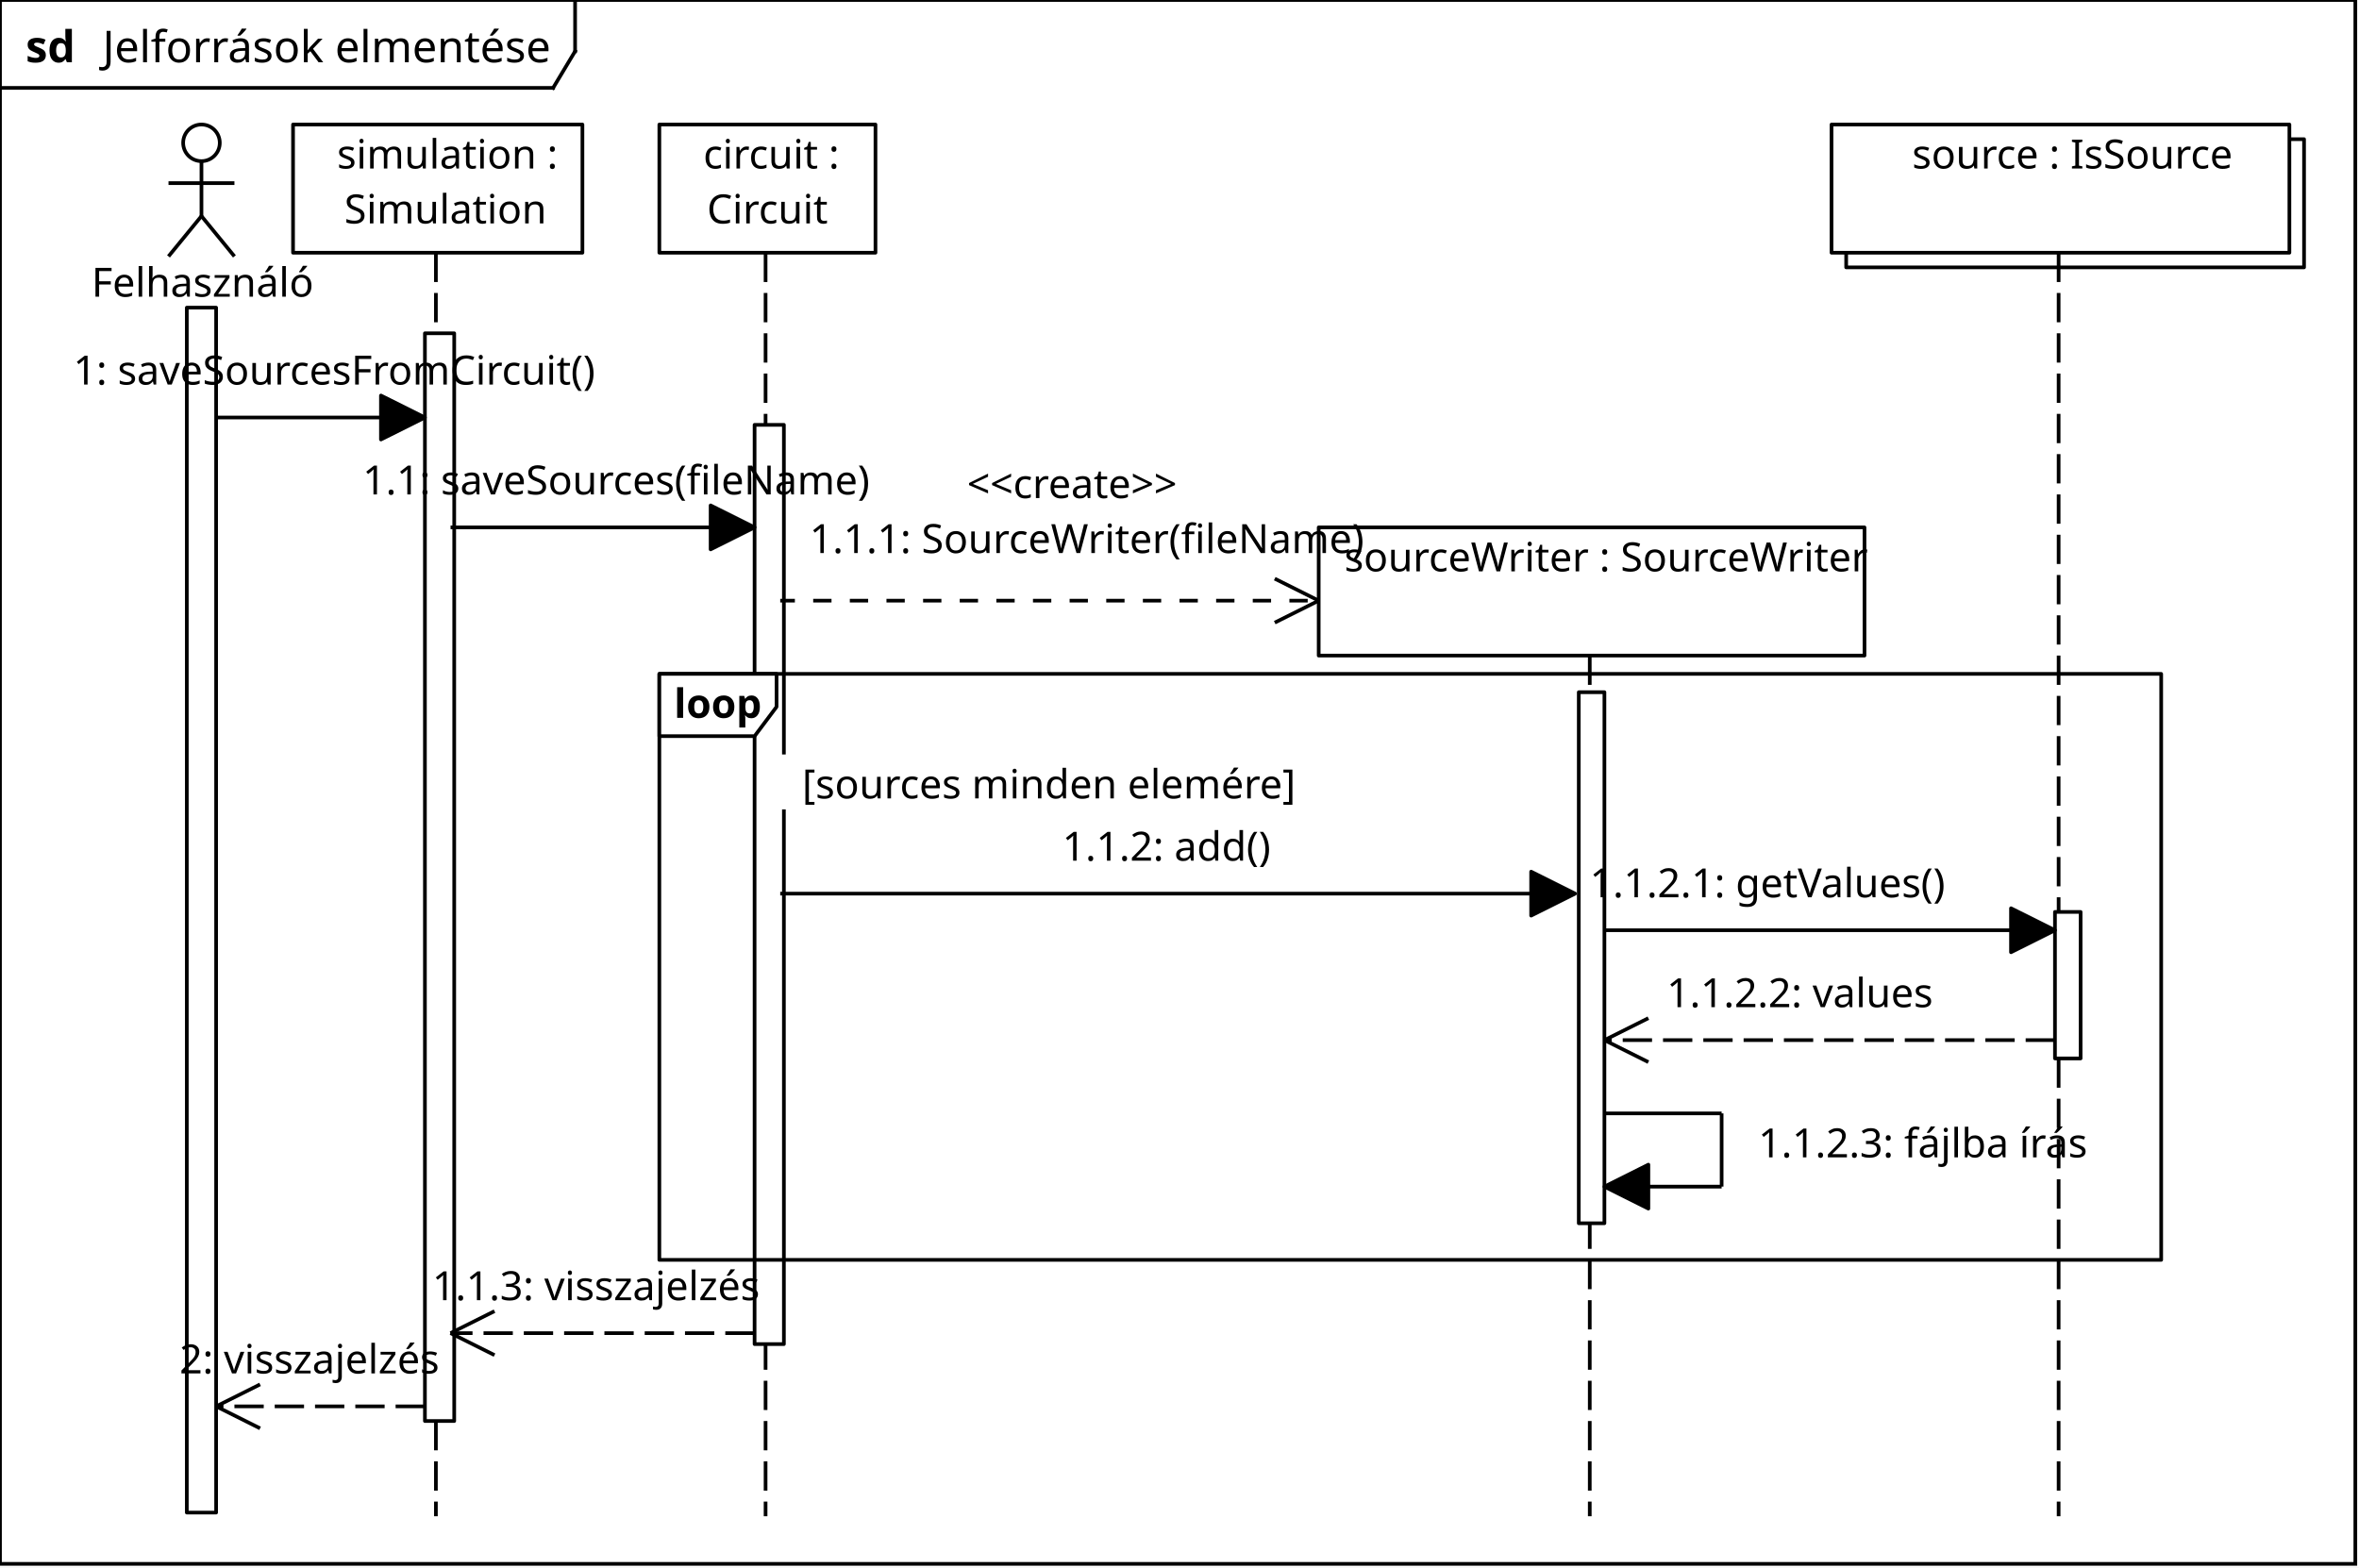
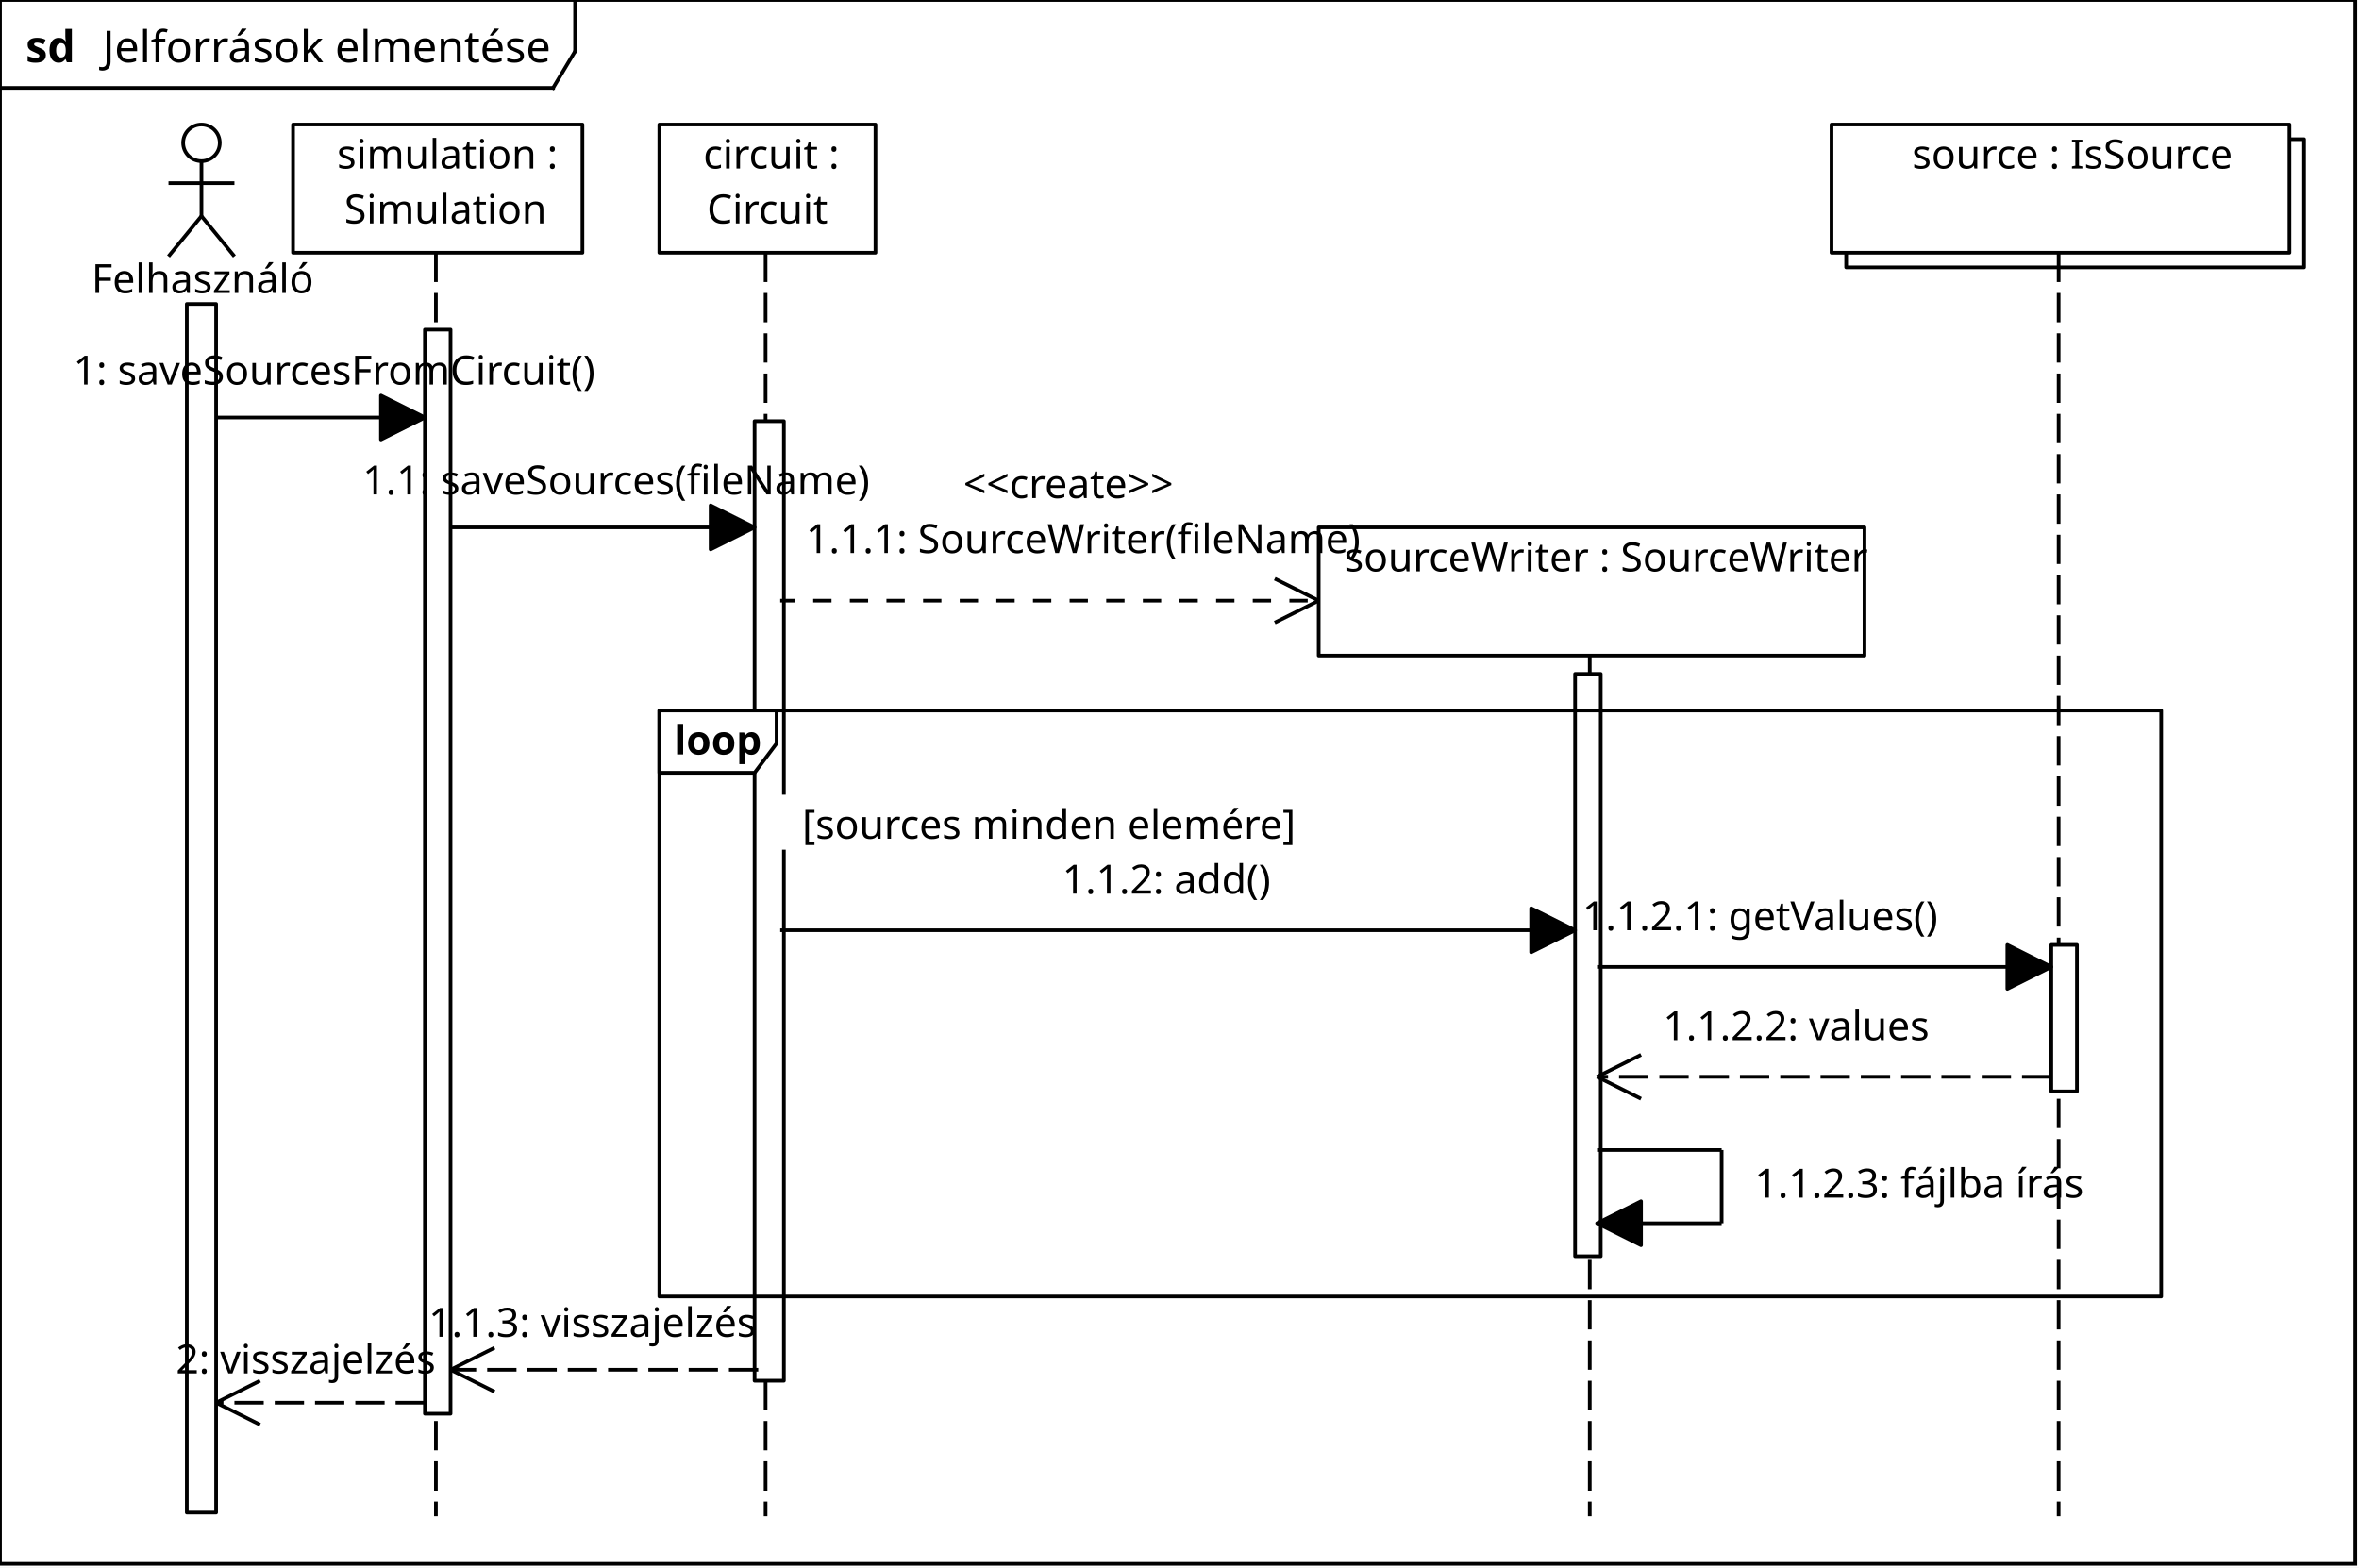
<svg xmlns="http://www.w3.org/2000/svg" style="fill-opacity:1; color-rendering:auto; color-interpolation:auto; stroke:black; text-rendering:auto; stroke-linecap:square; stroke-miterlimit:10; stroke-opacity:1; shape-rendering:auto; fill:black; stroke-dasharray:none; font-weight:normal; stroke-width:1; font-family:'Dialog'; font-style:normal; stroke-linejoin:miter; font-size:12; stroke-dashoffset:0; image-rendering:auto;" width="644" height="428">
  <defs id="genericDefs" />
  <g>
    <defs id="defs1">
      <clipPath clipPathUnits="userSpaceOnUse" id="clipPath1">
        <path d="M-3 -3 L77 -3 L77 387 L-3 387 L-3 -3 Z" />
      </clipPath>
      <clipPath clipPathUnits="userSpaceOnUse" id="clipPath2">
        <path d="M-3 -3 L67 -3 L67 387 L-3 387 L-3 -3 Z" />
      </clipPath>
      <clipPath clipPathUnits="userSpaceOnUse" id="clipPath3">
        <path d="M-3 -3 L137 -3 L137 387 L-3 387 L-3 -3 Z" />
      </clipPath>
      <clipPath clipPathUnits="userSpaceOnUse" id="clipPath4">
        <path d="M-3 -3 L157 -3 L157 277 L-3 277 L-3 -3 Z" />
      </clipPath>
      <clipPath clipPathUnits="userSpaceOnUse" id="clipPath5">
        <path d="M-3 -3 L14 -3 L14 47 L-3 47 L-3 -3 Z" />
      </clipPath>
      <clipPath clipPathUnits="userSpaceOnUse" id="clipPath6">
        <path d="M-3 -3 L87 -3 L87 387 L-3 387 L-3 -3 Z" />
      </clipPath>
      <clipPath clipPathUnits="userSpaceOnUse" id="clipPath7">
-         <path d="M-3 -3 L15 -3 L15 258 L-3 258 L-3 -3 Z" />
+         <path d="M-3 -3 L15 -3 L15 269 L-3 269 L-3 -3 Z" />
      </clipPath>
      <clipPath clipPathUnits="userSpaceOnUse" id="clipPath8">
-         <path d="M-3 -3 L14 -3 L14 152 L-3 152 L-3 -3 Z" />
+         <path d="M-3 -3 L14 -3 L14 166 L-3 166 L-3 -3 Z" />
      </clipPath>
      <clipPath clipPathUnits="userSpaceOnUse" id="clipPath9">
-         <path d="M-3 -3 L15 -3 L15 304 L-3 304 L-3 -3 Z" />
+         <path d="M-3 -3 L14 -3 L14 303 L-3 303 L-3 -3 Z" />
      </clipPath>
      <clipPath clipPathUnits="userSpaceOnUse" id="clipPath10">
        <path d="M-3 -3 L417 -3 L417 167 L-3 167 L-3 -3 Z" />
      </clipPath>
      <clipPath clipPathUnits="userSpaceOnUse" id="clipPath11">
        <path d="M0 0 L33 0 L33 18 L0 18 L0 0 Z" />
      </clipPath>
      <clipPath clipPathUnits="userSpaceOnUse" id="clipPath12">
        <path d="M-3 -3 L417 -3 L417 149 L-3 149 L-3 -3 Z" />
      </clipPath>
      <clipPath clipPathUnits="userSpaceOnUse" id="clipPath13">
        <path d="M0 0 L147 0 L147 15 L0 15 L0 0 Z" />
      </clipPath>
      <clipPath clipPathUnits="userSpaceOnUse" id="clipPath14">
        <path d="M0 0 L0 4 L410 4 L410 0 Z" />
      </clipPath>
      <clipPath clipPathUnits="userSpaceOnUse" id="clipPath15">
        <path d="M-80 -30 L160 -30 L160 60 L-80 60 L-80 -30 Z" />
      </clipPath>
      <clipPath clipPathUnits="userSpaceOnUse" id="clipPath16">
        <path d="M-150 -15 L300 -15 L300 30 L-150 30 L-150 -15 Z" />
      </clipPath>
      <clipPath clipPathUnits="userSpaceOnUse" id="clipPath17">
        <path d="M-130 -15 L260 -15 L260 30 L-130 30 L-130 -15 Z" />
      </clipPath>
      <clipPath clipPathUnits="userSpaceOnUse" id="clipPath18">
        <path d="M-60 -30 L120 -30 L120 60 L-60 60 L-60 -30 Z" />
      </clipPath>
      <clipPath clipPathUnits="userSpaceOnUse" id="clipPath19">
        <path d="M-79 -15 L158 -15 L158 30 L-79 30 L-79 -15 Z" />
      </clipPath>
      <clipPath clipPathUnits="userSpaceOnUse" id="clipPath20">
-         <path d="M0 0 L203 0 L203 81 L0 81 L0 0 Z" />
+         <path d="M0 0 L204 0 L204 81 L0 81 L0 0 Z" />
      </clipPath>
      <clipPath clipPathUnits="userSpaceOnUse" id="clipPath21">
-         <path d="M0 0 L112 0 L112 101 L0 101 L0 0 Z" />
+         <path d="M0 0 L114 0 L114 101 L0 101 L0 0 Z" />
      </clipPath>
      <clipPath clipPathUnits="userSpaceOnUse" id="clipPath22">
-         <path d="M0 0 L163 0 L163 81 L0 81 L0 0 Z" />
+         <path d="M0 0 L163 0 L163 80 L0 80 L0 0 Z" />
      </clipPath>
      <clipPath clipPathUnits="userSpaceOnUse" id="clipPath23">
-         <path d="M0 0 L227 0 L227 81 L0 81 L0 0 Z" />
+         <path d="M0 0 L227 0 L227 80 L0 80 L0 0 Z" />
      </clipPath>
      <clipPath clipPathUnits="userSpaceOnUse" id="clipPath24">
        <path d="M0 0 L298 0 L298 81 L0 81 L0 0 Z" />
      </clipPath>
      <clipPath clipPathUnits="userSpaceOnUse" id="clipPath25">
-         <path d="M0 0 L138 0 L138 81 L0 81 L0 0 Z" />
+         <path d="M0 0 L164 0 L164 81 L0 81 L0 0 Z" />
      </clipPath>
      <clipPath clipPathUnits="userSpaceOnUse" id="clipPath26">
-         <path d="M-91 -15 L182 -15 L182 30 L-91 30 L-91 -15 Z" />
+         <path d="M0 0 L137 0 L137 80 L0 80 L0 0 Z" />
      </clipPath>
      <clipPath clipPathUnits="userSpaceOnUse" id="clipPath27">
+         <path d="M-90 -15 L180 -15 L180 30 L-90 30 L-90 -15 Z" />
+       </clipPath>
+       <clipPath clipPathUnits="userSpaceOnUse" id="clipPath28">
        <path d="M-160 -15 L320 -15 L320 30 L-160 30 L-160 -15 Z" />
      </clipPath>
-       <clipPath clipPathUnits="userSpaceOnUse" id="clipPath28">
+       <clipPath clipPathUnits="userSpaceOnUse" id="clipPath29">
        <path d="M-109 -15 L218 -15 L218 30 L-109 30 L-109 -15 Z" />
      </clipPath>
-       <clipPath clipPathUnits="userSpaceOnUse" id="clipPath29">
+       <clipPath clipPathUnits="userSpaceOnUse" id="clipPath30">
        <path d="M-76 -15 L152 -15 L152 30 L-76 30 L-76 -15 Z" />
      </clipPath>
-       <clipPath clipPathUnits="userSpaceOnUse" id="clipPath30">
-         <path d="M-165 -30 L330 -30 L330 60 L-165 60 L-165 -30 Z" />
-       </clipPath>
      <clipPath clipPathUnits="userSpaceOnUse" id="clipPath31">
-         <path d="M-157 -15 L314 -15 L314 30 L-157 30 L-157 -15 Z" />
+         <path d="M-164 -30 L328 -30 L328 60 L-164 60 L-164 -30 Z" />
      </clipPath>
      <clipPath clipPathUnits="userSpaceOnUse" id="clipPath32">
-         <path d="M-107 -15 L214 -15 L214 30 L-107 30 L-107 -15 Z" />
+         <path d="M-156 -15 L312 -15 L312 30 L-156 30 L-156 -15 Z" />
      </clipPath>
      <clipPath clipPathUnits="userSpaceOnUse" id="clipPath33">
+         <path d="M-106 -15 L212 -15 L212 30 L-106 30 L-106 -15 Z" />
+       </clipPath>
+       <clipPath clipPathUnits="userSpaceOnUse" id="clipPath34">
        <path d="M-92 -15 L184 -15 L184 30 L-92 30 L-92 -15 Z" />
      </clipPath>
-       <clipPath clipPathUnits="userSpaceOnUse" id="clipPath34">
+       <clipPath clipPathUnits="userSpaceOnUse" id="clipPath35">
        <path d="M-116 -15 L232 -15 L232 30 L-116 30 L-116 -15 Z" />
      </clipPath>
    </defs>
    <g style="fill:white; text-rendering:geometricPrecision; stroke:white;">
      <rect x="0" y="0" width="644" style="stroke:none;" height="428" />
      <rect x="0" y="38" transform="translate(0,-38)" width="643" style="fill:none; stroke:black;" height="427" />
      <text x="7" y="55" transform="translate(0,-38)" style="fill:black; stroke:none; font-weight:bold;" xml:space="preserve">sd</text>
      <text x="28" y="55" transform="translate(0,-38)" style="fill:black; stroke:none;" xml:space="preserve">Jelforrások elmentése</text>
      <line transform="translate(0,-38)" x1="0" x2="151" y1="62" style="fill:none; stroke:black;" y2="62" />
      <line transform="translate(0,-38)" x1="157" x2="157" y1="38" style="fill:none; stroke:black;" y2="52" />
      <line transform="translate(0,-38)" x1="157" x2="151" y1="52" style="fill:none; stroke:black;" y2="62" />
    </g>
    <g transform="translate(20,34)" style="font-size:11; fill:white; text-rendering:geometricPrecision; font-family:sans-serif; stroke:white;">
      <circle style="clip-path:url(#clipPath1); stroke:none;" r="5" cx="35" cy="5" />
-       <rect x="31" y="50" width="8" style="clip-path:url(#clipPath1); stroke:none;" height="329" />
+       <rect x="31" y="49" width="8" style="clip-path:url(#clipPath1); stroke:none;" height="330" />
    </g>
    <g transform="translate(20,34)" style="font-size:11; stroke-linecap:butt; text-rendering:geometricPrecision; font-family:sans-serif; stroke-linejoin:round; stroke-miterlimit:0;">
      <circle style="fill:none; clip-path:url(#clipPath1);" r="5" cx="35" cy="5" />
-       <rect x="31" y="50" width="8" style="clip-path:url(#clipPath1); fill:none;" height="329" />
+       <rect x="31" y="49" width="8" style="clip-path:url(#clipPath1); fill:none;" height="330" />
      <line x1="35" x2="35" y1="10" style="clip-path:url(#clipPath1); fill:none;" y2="25" />
      <line x1="35" x2="26" y1="25" style="clip-path:url(#clipPath1); fill:none;" y2="36" />
      <line x1="35" x2="44" y1="25" style="clip-path:url(#clipPath1); fill:none;" y2="36" />
      <line x1="26" x2="44" y1="16" style="clip-path:url(#clipPath1); fill:none;" y2="16" />
    </g>
    <g transform="translate(180,34)" style="font-size:11; fill:white; text-rendering:geometricPrecision; font-family:sans-serif; stroke:white;">
      <rect x="0" y="0" width="59" style="clip-path:url(#clipPath2); stroke:none;" height="35" />
    </g>
    <g transform="translate(180,34)" style="font-size:11; stroke-linecap:butt; text-rendering:geometricPrecision; font-family:sans-serif; stroke-linejoin:round; stroke-miterlimit:0;">
      <rect x="0" y="0" width="59" style="clip-path:url(#clipPath2); fill:none;" height="35" />
      <line x1="29" x2="29" y1="35" style="clip-path:url(#clipPath2); fill:none; stroke-linejoin:bevel; stroke-dasharray:8,3;" y2="380" />
    </g>
    <g transform="translate(500,34)" style="font-size:11; fill:white; text-rendering:geometricPrecision; font-family:sans-serif; stroke:white;">
      <rect x="4" y="4" width="125" style="clip-path:url(#clipPath3); stroke:none;" height="35" />
    </g>
    <g transform="translate(500,34)" style="font-size:11; stroke-linecap:butt; text-rendering:geometricPrecision; font-family:sans-serif; stroke-linejoin:round; stroke-miterlimit:0;">
      <rect x="4" y="4" width="125" style="clip-path:url(#clipPath3); fill:none;" height="35" />
    </g>
    <g transform="translate(500,34)" style="font-size:11; fill:white; text-rendering:geometricPrecision; font-family:sans-serif; stroke:white;">
      <rect x="0" y="0" width="125" style="clip-path:url(#clipPath3); stroke:none;" height="35" />
    </g>
    <g transform="translate(500,34)" style="font-size:11; stroke-linecap:butt; text-rendering:geometricPrecision; font-family:sans-serif; stroke-linejoin:round; stroke-miterlimit:0;">
      <rect x="0" y="0" width="125" style="clip-path:url(#clipPath3); fill:none;" height="35" />
      <line x1="62" x2="62" y1="35" style="clip-path:url(#clipPath3); fill:none; stroke-linejoin:bevel; stroke-dasharray:8,3;" y2="380" />
    </g>
    <g transform="translate(360,144)" style="font-size:11; fill:white; text-rendering:geometricPrecision; font-family:sans-serif; stroke:white;">
      <rect x="0" y="0" width="149" style="clip-path:url(#clipPath4); stroke:none;" height="35" />
    </g>
    <g transform="translate(360,144)" style="font-size:11; stroke-linecap:butt; text-rendering:geometricPrecision; font-family:sans-serif; stroke-linejoin:round; stroke-miterlimit:0;">
      <rect x="0" y="0" width="149" style="clip-path:url(#clipPath4); fill:none;" height="35" />
      <line x1="74" x2="74" y1="35" style="clip-path:url(#clipPath4); fill:none; stroke-linejoin:bevel; stroke-dasharray:8,3;" y2="270" />
    </g>
-     <g transform="translate(561,249)" style="font-size:11; fill:white; text-rendering:geometricPrecision; font-family:sans-serif; stroke:white;">
+     <g transform="translate(560,258)" style="font-size:11; fill:white; text-rendering:geometricPrecision; font-family:sans-serif; stroke:white;">
      <rect x="0" y="0" width="7" style="clip-path:url(#clipPath5); stroke:none;" height="40" />
    </g>
-     <g transform="translate(561,249)" style="font-size:11; stroke-linecap:butt; text-rendering:geometricPrecision; font-family:sans-serif; stroke-linejoin:round; stroke-miterlimit:0;">
+     <g transform="translate(560,258)" style="font-size:11; stroke-linecap:butt; text-rendering:geometricPrecision; font-family:sans-serif; stroke-linejoin:round; stroke-miterlimit:0;">
      <rect x="0" y="0" width="7" style="clip-path:url(#clipPath5); fill:none;" height="40" />
    </g>
    <g transform="translate(80,34)" style="font-size:11; fill:white; text-rendering:geometricPrecision; font-family:sans-serif; stroke:white;">
      <rect x="0" y="0" width="79" style="clip-path:url(#clipPath6); stroke:none;" height="35" />
    </g>
    <g transform="translate(80,34)" style="font-size:11; stroke-linecap:butt; text-rendering:geometricPrecision; font-family:sans-serif; stroke-linejoin:round; stroke-miterlimit:0;">
      <rect x="0" y="0" width="79" style="clip-path:url(#clipPath6); fill:none;" height="35" />
      <line x1="39" x2="39" y1="35" style="clip-path:url(#clipPath6); fill:none; stroke-linejoin:bevel; stroke-dasharray:8,3;" y2="380" />
    </g>
-     <g transform="translate(206,116)" style="font-size:11; fill:white; text-rendering:geometricPrecision; font-family:sans-serif; stroke:white;">
-       <rect x="0" y="0" width="8" style="clip-path:url(#clipPath7); stroke:none;" height="251" />
-     </g>
-     <g transform="translate(206,116)" style="font-size:11; stroke-linecap:butt; text-rendering:geometricPrecision; font-family:sans-serif; stroke-linejoin:round; stroke-miterlimit:0;">
-       <rect x="0" y="0" width="8" style="clip-path:url(#clipPath7); fill:none;" height="251" />
-     </g>
-     <g transform="translate(431,189)" style="font-size:11; fill:white; text-rendering:geometricPrecision; font-family:sans-serif; stroke:white;">
-       <rect x="0" y="0" width="7" style="clip-path:url(#clipPath8); stroke:none;" height="145" />
-     </g>
-     <g transform="translate(431,189)" style="font-size:11; stroke-linecap:butt; text-rendering:geometricPrecision; font-family:sans-serif; stroke-linejoin:round; stroke-miterlimit:0;">
-       <rect x="0" y="0" width="7" style="clip-path:url(#clipPath8); fill:none;" height="145" />
-     </g>
-     <g transform="translate(116,91)" style="font-size:11; fill:white; text-rendering:geometricPrecision; font-family:sans-serif; stroke:white;">
-       <rect x="0" y="0" width="8" style="clip-path:url(#clipPath9); stroke:none;" height="297" />
-     </g>
-     <g transform="translate(116,91)" style="font-size:11; stroke-linecap:butt; text-rendering:geometricPrecision; font-family:sans-serif; stroke-linejoin:round; stroke-miterlimit:0;">
-       <rect x="0" y="0" width="8" style="clip-path:url(#clipPath9); fill:none;" height="297" />
-     </g>
-     <g transform="translate(180,184)" style="font-size:11; stroke-linecap:butt; text-rendering:geometricPrecision; font-family:sans-serif; stroke-linejoin:round; font-weight:bold; stroke-miterlimit:0;">
+     <g transform="translate(206,115)" style="font-size:11; fill:white; text-rendering:geometricPrecision; font-family:sans-serif; stroke:white;">
+       <rect x="0" y="0" width="8" style="clip-path:url(#clipPath7); stroke:none;" height="262" />
+     </g>
+     <g transform="translate(206,115)" style="font-size:11; stroke-linecap:butt; text-rendering:geometricPrecision; font-family:sans-serif; stroke-linejoin:round; stroke-miterlimit:0;">
+       <rect x="0" y="0" width="8" style="clip-path:url(#clipPath7); fill:none;" height="262" />
+     </g>
+     <g transform="translate(430,184)" style="font-size:11; fill:white; text-rendering:geometricPrecision; font-family:sans-serif; stroke:white;">
+       <rect x="0" y="0" width="7" style="clip-path:url(#clipPath8); stroke:none;" height="159" />
+     </g>
+     <g transform="translate(430,184)" style="font-size:11; stroke-linecap:butt; text-rendering:geometricPrecision; font-family:sans-serif; stroke-linejoin:round; stroke-miterlimit:0;">
+       <rect x="0" y="0" width="7" style="clip-path:url(#clipPath8); fill:none;" height="159" />
+     </g>
+     <g transform="translate(116,90)" style="font-size:11; fill:white; text-rendering:geometricPrecision; font-family:sans-serif; stroke:white;">
+       <rect x="0" y="0" width="7" style="clip-path:url(#clipPath9); stroke:none;" height="296" />
+     </g>
+     <g transform="translate(116,90)" style="font-size:11; stroke-linecap:butt; text-rendering:geometricPrecision; font-family:sans-serif; stroke-linejoin:round; stroke-miterlimit:0;">
+       <rect x="0" y="0" width="7" style="clip-path:url(#clipPath9); fill:none;" height="296" />
+     </g>
+     <g transform="translate(180,194)" style="font-size:11; stroke-linecap:butt; text-rendering:geometricPrecision; font-family:sans-serif; stroke-linejoin:round; font-weight:bold; stroke-miterlimit:0;">
      <rect x="0" y="0" width="410" style="clip-path:url(#clipPath10); fill:none;" height="160" />
    </g>
-     <g transform="translate(180,184)" style="font-size:11; fill:white; text-rendering:geometricPrecision; font-family:sans-serif; stroke:white; font-weight:bold;">
+     <g transform="translate(180,194)" style="font-size:11; fill:white; text-rendering:geometricPrecision; font-family:sans-serif; stroke:white; font-weight:bold;">
      <path d="M32 0 L32 9 L26 17 L0 17 L0 0 Z" style="clip-path:url(#clipPath10); stroke:none;" />
    </g>
-     <g transform="translate(180,184)" style="font-size:11; stroke-linecap:butt; text-rendering:geometricPrecision; font-family:sans-serif; stroke-linejoin:round; font-weight:bold; stroke-miterlimit:0;">
+     <g transform="translate(180,194)" style="font-size:11; stroke-linecap:butt; text-rendering:geometricPrecision; font-family:sans-serif; stroke-linejoin:round; font-weight:bold; stroke-miterlimit:0;">
      <path d="M32 0 L32 9 L26 17 L0 17 L0 0 Z" style="fill:none; clip-path:url(#clipPath10);" />
    </g>
-     <g transform="translate(180,184)" style="text-rendering:geometricPrecision; font-size:11; font-weight:bold; font-family:sans-serif;">
+     <g transform="translate(180,194)" style="text-rendering:geometricPrecision; font-size:11; font-weight:bold; font-family:sans-serif;">
      <text x="4" y="12" style="clip-path:url(#clipPath11); stroke:none;" xml:space="preserve">loop</text>
    </g>
-     <g transform="translate(180,201)" style="font-size:11; fill:white; text-rendering:geometricPrecision; font-family:sans-serif; stroke:white;">
+     <g transform="translate(180,212)" style="font-size:11; fill:white; text-rendering:geometricPrecision; font-family:sans-serif; stroke:white;">
      <rect x="28" y="5" width="147" style="clip-path:url(#clipPath12); stroke:none;" height="15" />
    </g>
-     <g style="text-rendering:geometricPrecision; font-size:11; font-family:sans-serif;" transform="translate(208,206)">
+     <g style="text-rendering:geometricPrecision; font-size:11; font-family:sans-serif;" transform="translate(208,217)">
      <text x="11" y="12" style="clip-path:url(#clipPath13); stroke:none;" xml:space="preserve">[sources minden elemére]</text>
    </g>
    <g style="text-rendering:geometricPrecision; font-size:11; font-family:sans-serif;" transform="translate(80,34)">
      <text x="12" y="12" style="clip-path:url(#clipPath15); stroke:none;" xml:space="preserve">simulation :</text>
      <text x="14" y="27" style="clip-path:url(#clipPath15); stroke:none;" xml:space="preserve">Simulation</text>
    </g>
    <g style="text-rendering:geometricPrecision; font-size:11; font-family:sans-serif;" transform="translate(360,144)">
      <text x="7" y="12" style="clip-path:url(#clipPath16); stroke:none;" xml:space="preserve">sourceWriter : SourceWriter</text>
    </g>
    <g style="text-rendering:geometricPrecision; font-size:11; font-family:sans-serif;" transform="translate(500,34)">
      <text x="22" y="12" style="clip-path:url(#clipPath17); stroke:none;" xml:space="preserve">source : IsSource</text>
    </g>
    <g style="text-rendering:geometricPrecision; font-size:11; font-family:sans-serif;" transform="translate(180,34)">
      <text x="12" y="12" style="clip-path:url(#clipPath18); stroke:none;" xml:space="preserve">circuit :</text>
      <text x="13" y="27" style="clip-path:url(#clipPath18); stroke:none;" xml:space="preserve">Circuit</text>
    </g>
-     <g style="text-rendering:geometricPrecision; font-size:11; font-family:sans-serif;" transform="translate(15,69)">
+     <g style="text-rendering:geometricPrecision; font-size:11; font-family:sans-serif;" transform="translate(15,68)">
      <text x="10" y="12" style="clip-path:url(#clipPath19); stroke:none;" xml:space="preserve">Felhasználó</text>
    </g>
-     <g transform="translate(400,216)" style="font-size:11; stroke-linecap:butt; text-rendering:geometricPrecision; font-family:sans-serif; stroke-linejoin:round;">
-       <line x1="38" x2="161" y1="38" style="clip-path:url(#clipPath20); fill:none;" y2="38" />
-       <polygon style="clip-path:url(#clipPath20); stroke:none;" points=" 161 38 149 32 149 44" />
-       <polygon style="fill:none; clip-path:url(#clipPath20);" points=" 161 38 149 32 149 44" />
-     </g>
-     <g transform="translate(400,246)" style="font-size:11; stroke-linecap:butt; text-rendering:geometricPrecision; font-family:sans-serif; stroke-linejoin:round; stroke-dasharray:8,3; stroke-miterlimit:0;">
-       <line x1="161" x2="38" y1="38" style="clip-path:url(#clipPath20); fill:none;" y2="38" />
+     <g transform="translate(398,226)" style="font-size:11; stroke-linecap:butt; text-rendering:geometricPrecision; font-family:sans-serif; stroke-linejoin:round;">
+       <line x1="38" x2="162" y1="38" style="clip-path:url(#clipPath20); fill:none;" y2="38" />
+       <polygon style="clip-path:url(#clipPath20); stroke:none;" points=" 162 38 150 32 150 44" />
+       <polygon style="fill:none; clip-path:url(#clipPath20);" points=" 162 38 150 32 150 44" />
+     </g>
+     <g transform="translate(398,256)" style="font-size:11; stroke-linecap:butt; text-rendering:geometricPrecision; font-family:sans-serif; stroke-linejoin:round; stroke-dasharray:8,3; stroke-miterlimit:0;">
+       <line x1="162" x2="38" y1="38" style="clip-path:url(#clipPath20); fill:none;" y2="38" />
      <line x1="38" x2="50" y1="38" style="clip-path:url(#clipPath20); fill:none; stroke-dasharray:none; stroke-miterlimit:10;" y2="44" />
      <line x1="38" x2="50" y1="38" style="clip-path:url(#clipPath20); fill:none; stroke-dasharray:none; stroke-miterlimit:10;" y2="32" />
    </g>
-     <g transform="translate(400,266)" style="font-size:11; stroke-linecap:butt; text-rendering:geometricPrecision; font-family:sans-serif; stroke-linejoin:round;">
-       <line x1="38" x2="70" y1="38" style="clip-path:url(#clipPath21); fill:none;" y2="38" />
-       <line x1="70" x2="70" y1="38" style="clip-path:url(#clipPath21); fill:none;" y2="58" />
-       <line x1="70" x2="38" y1="58" style="clip-path:url(#clipPath21); fill:none;" y2="58" />
+     <g transform="translate(398,276)" style="font-size:11; stroke-linecap:butt; text-rendering:geometricPrecision; font-family:sans-serif; stroke-linejoin:round;">
+       <line x1="38" x2="72" y1="38" style="clip-path:url(#clipPath21); fill:none;" y2="38" />
+       <line x1="72" x2="72" y1="38" style="clip-path:url(#clipPath21); fill:none;" y2="58" />
+       <line x1="72" x2="38" y1="58" style="clip-path:url(#clipPath21); fill:none;" y2="58" />
      <polygon style="clip-path:url(#clipPath21); stroke:none;" points=" 38 58 50 64 50 52" />
      <polygon style="fill:none; clip-path:url(#clipPath21);" points=" 38 58 50 64 50 52" />
    </g>
-     <g transform="translate(85,106)" style="font-size:11; stroke-linecap:butt; text-rendering:geometricPrecision; font-family:sans-serif; stroke-linejoin:round;">
-       <line x1="38" x2="121" y1="38" style="clip-path:url(#clipPath22); fill:none;" y2="38" />
-       <polygon style="clip-path:url(#clipPath22); stroke:none;" points=" 121 38 109 32 109 44" />
-       <polygon style="fill:none; clip-path:url(#clipPath22);" points=" 121 38 109 32 109 44" />
-     </g>
-     <g transform="translate(175,126)" style="font-size:11; stroke-linecap:butt; stroke-dashoffset:1; text-rendering:geometricPrecision; font-family:sans-serif; stroke-linejoin:round; stroke-dasharray:5;">
-       <line x1="38" x2="185" y1="38" style="clip-path:url(#clipPath23); fill:none;" y2="38" />
-       <line x1="185" x2="173" y1="38" style="stroke-dashoffset:0; clip-path:url(#clipPath23); fill:none; stroke-dasharray:none;" y2="32" />
-       <line x1="185" x2="173" y1="38" style="stroke-dashoffset:0; clip-path:url(#clipPath23); fill:none; stroke-dasharray:none;" y2="44" />
-     </g>
-     <g transform="translate(175,206)" style="font-size:11; stroke-linecap:butt; text-rendering:geometricPrecision; font-family:sans-serif; stroke-linejoin:round;">
+     <g transform="translate(85,105)" style="font-size:11; stroke-linecap:butt; text-rendering:geometricPrecision; font-family:sans-serif; stroke-linejoin:round;">
+       <line x1="38" x2="121" y1="39" style="clip-path:url(#clipPath22); fill:none;" y2="39" />
+       <polygon style="clip-path:url(#clipPath22); stroke:none;" points=" 121 39 109 33 109 45" />
+       <polygon style="fill:none; clip-path:url(#clipPath22);" points=" 121 39 109 33 109 45" />
+     </g>
+     <g transform="translate(175,125)" style="font-size:11; stroke-linecap:butt; stroke-dashoffset:1; text-rendering:geometricPrecision; font-family:sans-serif; stroke-linejoin:round; stroke-dasharray:5;">
+       <line x1="38" x2="185" y1="39" style="clip-path:url(#clipPath23); fill:none;" y2="39" />
+       <line x1="185" x2="173" y1="39" style="stroke-dashoffset:0; clip-path:url(#clipPath23); fill:none; stroke-dasharray:none;" y2="33" />
+       <line x1="185" x2="173" y1="39" style="stroke-dashoffset:0; clip-path:url(#clipPath23); fill:none; stroke-dasharray:none;" y2="45" />
+     </g>
+     <g transform="translate(175,216)" style="font-size:11; stroke-linecap:butt; text-rendering:geometricPrecision; font-family:sans-serif; stroke-linejoin:round;">
      <line x1="38" x2="255" y1="38" style="clip-path:url(#clipPath24); fill:none;" y2="38" />
      <polygon style="clip-path:url(#clipPath24); stroke:none;" points=" 255 38 243 32 243 44" />
      <polygon style="fill:none; clip-path:url(#clipPath24);" points=" 255 38 243 32 243 44" />
    </g>
-     <g transform="translate(85,326)" style="font-size:11; stroke-linecap:butt; text-rendering:geometricPrecision; font-family:sans-serif; stroke-linejoin:round; stroke-dasharray:8,3; stroke-miterlimit:0;">
-       <line x1="121" x2="38" y1="38" style="clip-path:url(#clipPath22); fill:none;" y2="38" />
-       <line x1="38" x2="50" y1="38" style="clip-path:url(#clipPath22); fill:none; stroke-dasharray:none; stroke-miterlimit:10;" y2="44" />
-       <line x1="38" x2="50" y1="38" style="clip-path:url(#clipPath22); fill:none; stroke-dasharray:none; stroke-miterlimit:10;" y2="32" />
-     </g>
-     <g transform="translate(21,76)" style="font-size:11; stroke-linecap:butt; text-rendering:geometricPrecision; font-family:sans-serif; stroke-linejoin:round;">
-       <line x1="38" x2="95" y1="38" style="clip-path:url(#clipPath25); fill:none;" y2="38" />
-       <polygon style="clip-path:url(#clipPath25); stroke:none;" points=" 95 38 83 32 83 44" />
-       <polygon style="fill:none; clip-path:url(#clipPath25);" points=" 95 38 83 32 83 44" />
-     </g>
-     <g transform="translate(21,346)" style="font-size:11; stroke-linecap:butt; text-rendering:geometricPrecision; font-family:sans-serif; stroke-linejoin:round; stroke-dasharray:8,3; stroke-miterlimit:0;">
-       <line x1="95" x2="38" y1="38" style="clip-path:url(#clipPath25); fill:none;" y2="38" />
+     <g transform="translate(85,336)" style="font-size:11; stroke-linecap:butt; text-rendering:geometricPrecision; font-family:sans-serif; stroke-linejoin:round; stroke-dasharray:8,3; stroke-miterlimit:0;">
+       <line x1="122" x2="38" y1="38" style="clip-path:url(#clipPath25); fill:none;" y2="38" />
      <line x1="38" x2="50" y1="38" style="clip-path:url(#clipPath25); fill:none; stroke-dasharray:none; stroke-miterlimit:10;" y2="44" />
      <line x1="38" x2="50" y1="38" style="clip-path:url(#clipPath25); fill:none; stroke-dasharray:none; stroke-miterlimit:10;" y2="32" />
    </g>
+     <g transform="translate(20,75)" style="font-size:11; stroke-linecap:butt; text-rendering:geometricPrecision; font-family:sans-serif; stroke-linejoin:round;">
+       <line x1="39" x2="96" y1="39" style="clip-path:url(#clipPath26); fill:none;" y2="39" />
+       <polygon style="clip-path:url(#clipPath26); stroke:none;" points=" 96 39 84 33 84 45" />
+       <polygon style="fill:none; clip-path:url(#clipPath26);" points=" 96 39 84 33 84 45" />
+     </g>
+     <g transform="translate(20,345)" style="font-size:11; stroke-linecap:butt; text-rendering:geometricPrecision; font-family:sans-serif; stroke-linejoin:round; stroke-dasharray:8,3; stroke-miterlimit:0;">
+       <line x1="96" x2="39" y1="38" style="clip-path:url(#clipPath26); fill:none;" y2="38" />
+       <line x1="39" x2="51" y1="38" style="clip-path:url(#clipPath26); fill:none; stroke-dasharray:none; stroke-miterlimit:10;" y2="44" />
+       <line x1="39" x2="51" y1="38" style="clip-path:url(#clipPath26); fill:none; stroke-dasharray:none; stroke-miterlimit:10;" y2="32" />
+     </g>
    <g style="text-rendering:geometricPrecision; font-size:11; font-family:sans-serif;" transform="translate(40,363)">
-       <text x="9" y="12" style="clip-path:url(#clipPath26); stroke:none;" xml:space="preserve">2: visszajelzés</text>
+       <text x="8" y="12" style="clip-path:url(#clipPath27); stroke:none;" xml:space="preserve">2: visszajelzés</text>
    </g>
    <g style="text-rendering:geometricPrecision; font-size:11; font-family:sans-serif;" transform="translate(10,93)">
-       <text x="10" y="12" style="clip-path:url(#clipPath27); stroke:none;" xml:space="preserve">1: saveSourcesFromCircuit()</text>
-     </g>
-     <g style="text-rendering:geometricPrecision; font-size:11; font-family:sans-serif;" transform="translate(109,343)">
-       <text x="9" y="12" style="clip-path:url(#clipPath28); stroke:none;" xml:space="preserve">1.1.3: visszajelzés</text>
-     </g>
-     <g style="text-rendering:geometricPrecision; font-size:11; font-family:sans-serif;" transform="translate(280,223)">
-       <text x="10" y="12" style="clip-path:url(#clipPath29); stroke:none;" xml:space="preserve">1.1.2: add()</text>
+       <text x="10" y="12" style="clip-path:url(#clipPath28); stroke:none;" xml:space="preserve">1: saveSourcesFromCircuit()</text>
+     </g>
+     <g style="text-rendering:geometricPrecision; font-size:11; font-family:sans-serif;" transform="translate(108,353)">
+       <text x="9" y="12" style="clip-path:url(#clipPath29); stroke:none;" xml:space="preserve">1.1.3: visszajelzés</text>
+     </g>
+     <g style="text-rendering:geometricPrecision; font-size:11; font-family:sans-serif;" transform="translate(280,232)">
+       <text x="10" y="12" style="clip-path:url(#clipPath30); stroke:none;" xml:space="preserve">1.1.2: add()</text>
    </g>
    <g style="text-rendering:geometricPrecision; font-size:11; font-family:sans-serif;" transform="translate(210,124)">
-       <text x="54" y="12" style="clip-path:url(#clipPath30); stroke:none;" xml:space="preserve">&lt;&lt;create&gt;&gt;</text>
-       <text x="11" y="27" style="clip-path:url(#clipPath30); stroke:none;" xml:space="preserve">1.1.1: SourceWriter(fileName)</text>
+       <text x="53" y="12" style="clip-path:url(#clipPath31); stroke:none;" xml:space="preserve">&lt;&lt;create&gt;&gt;</text>
+       <text x="10" y="27" style="clip-path:url(#clipPath31); stroke:none;" xml:space="preserve">1.1.1: SourceWriter(fileName)</text>
    </g>
    <g style="text-rendering:geometricPrecision; font-size:11; font-family:sans-serif;" transform="translate(89,123)">
-       <text x="10" y="12" style="clip-path:url(#clipPath31); stroke:none;" xml:space="preserve">1.1: saveSources(fileName)</text>
-     </g>
-     <g style="text-rendering:geometricPrecision; font-size:11; font-family:sans-serif;" transform="translate(470,304)">
-       <text x="10" y="12" style="clip-path:url(#clipPath32); stroke:none;" xml:space="preserve">1.1.2.3: fájlba írás</text>
-     </g>
-     <g style="text-rendering:geometricPrecision; font-size:11; font-family:sans-serif;" transform="translate(445,263)">
-       <text x="10" y="12" style="clip-path:url(#clipPath33); stroke:none;" xml:space="preserve">1.1.2.2: values</text>
-     </g>
-     <g style="text-rendering:geometricPrecision; font-size:11; font-family:sans-serif;" transform="translate(424,233)">
-       <text x="10" y="12" style="clip-path:url(#clipPath34); stroke:none;" xml:space="preserve">1.1.2.1: getValues()</text>
+       <text x="10" y="12" style="clip-path:url(#clipPath32); stroke:none;" xml:space="preserve">1.1: saveSources(fileName)</text>
+     </g>
+     <g style="text-rendering:geometricPrecision; font-size:11; font-family:sans-serif;" transform="translate(470,315)">
+       <text x="9" y="12" style="clip-path:url(#clipPath33); stroke:none;" xml:space="preserve">1.1.2.3: fájlba írás</text>
+     </g>
+     <g style="text-rendering:geometricPrecision; font-size:11; font-family:sans-serif;" transform="translate(444,272)">
+       <text x="10" y="12" style="clip-path:url(#clipPath34); stroke:none;" xml:space="preserve">1.1.2.2: values</text>
+     </g>
+     <g style="text-rendering:geometricPrecision; font-size:11; font-family:sans-serif;" transform="translate(422,242)">
+       <text x="10" y="12" style="clip-path:url(#clipPath35); stroke:none;" xml:space="preserve">1.1.2.1: getValues()</text>
    </g>
  </g>
</svg>
